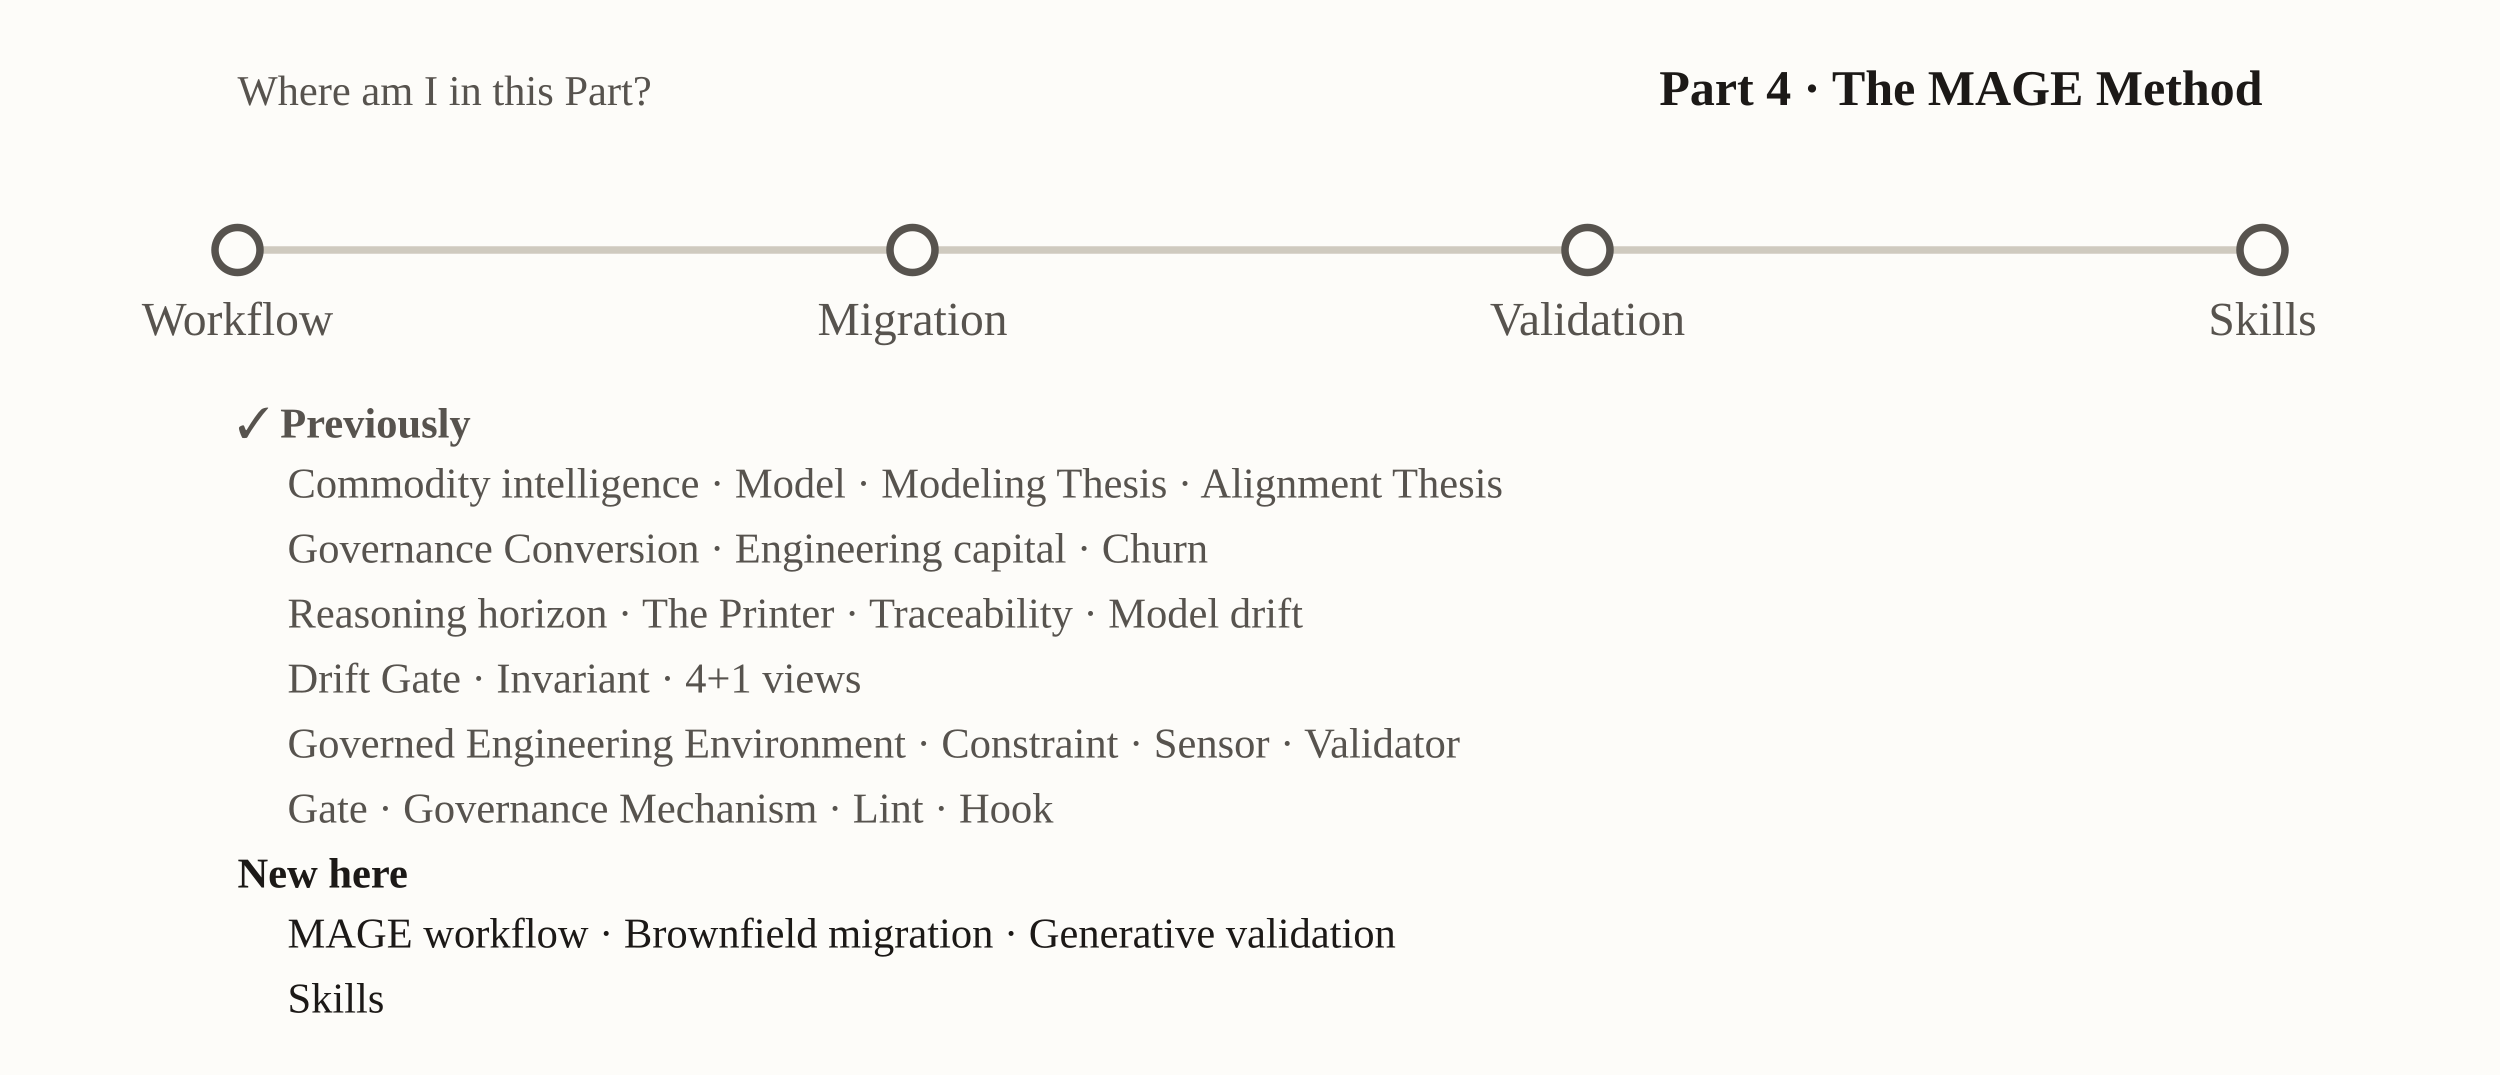
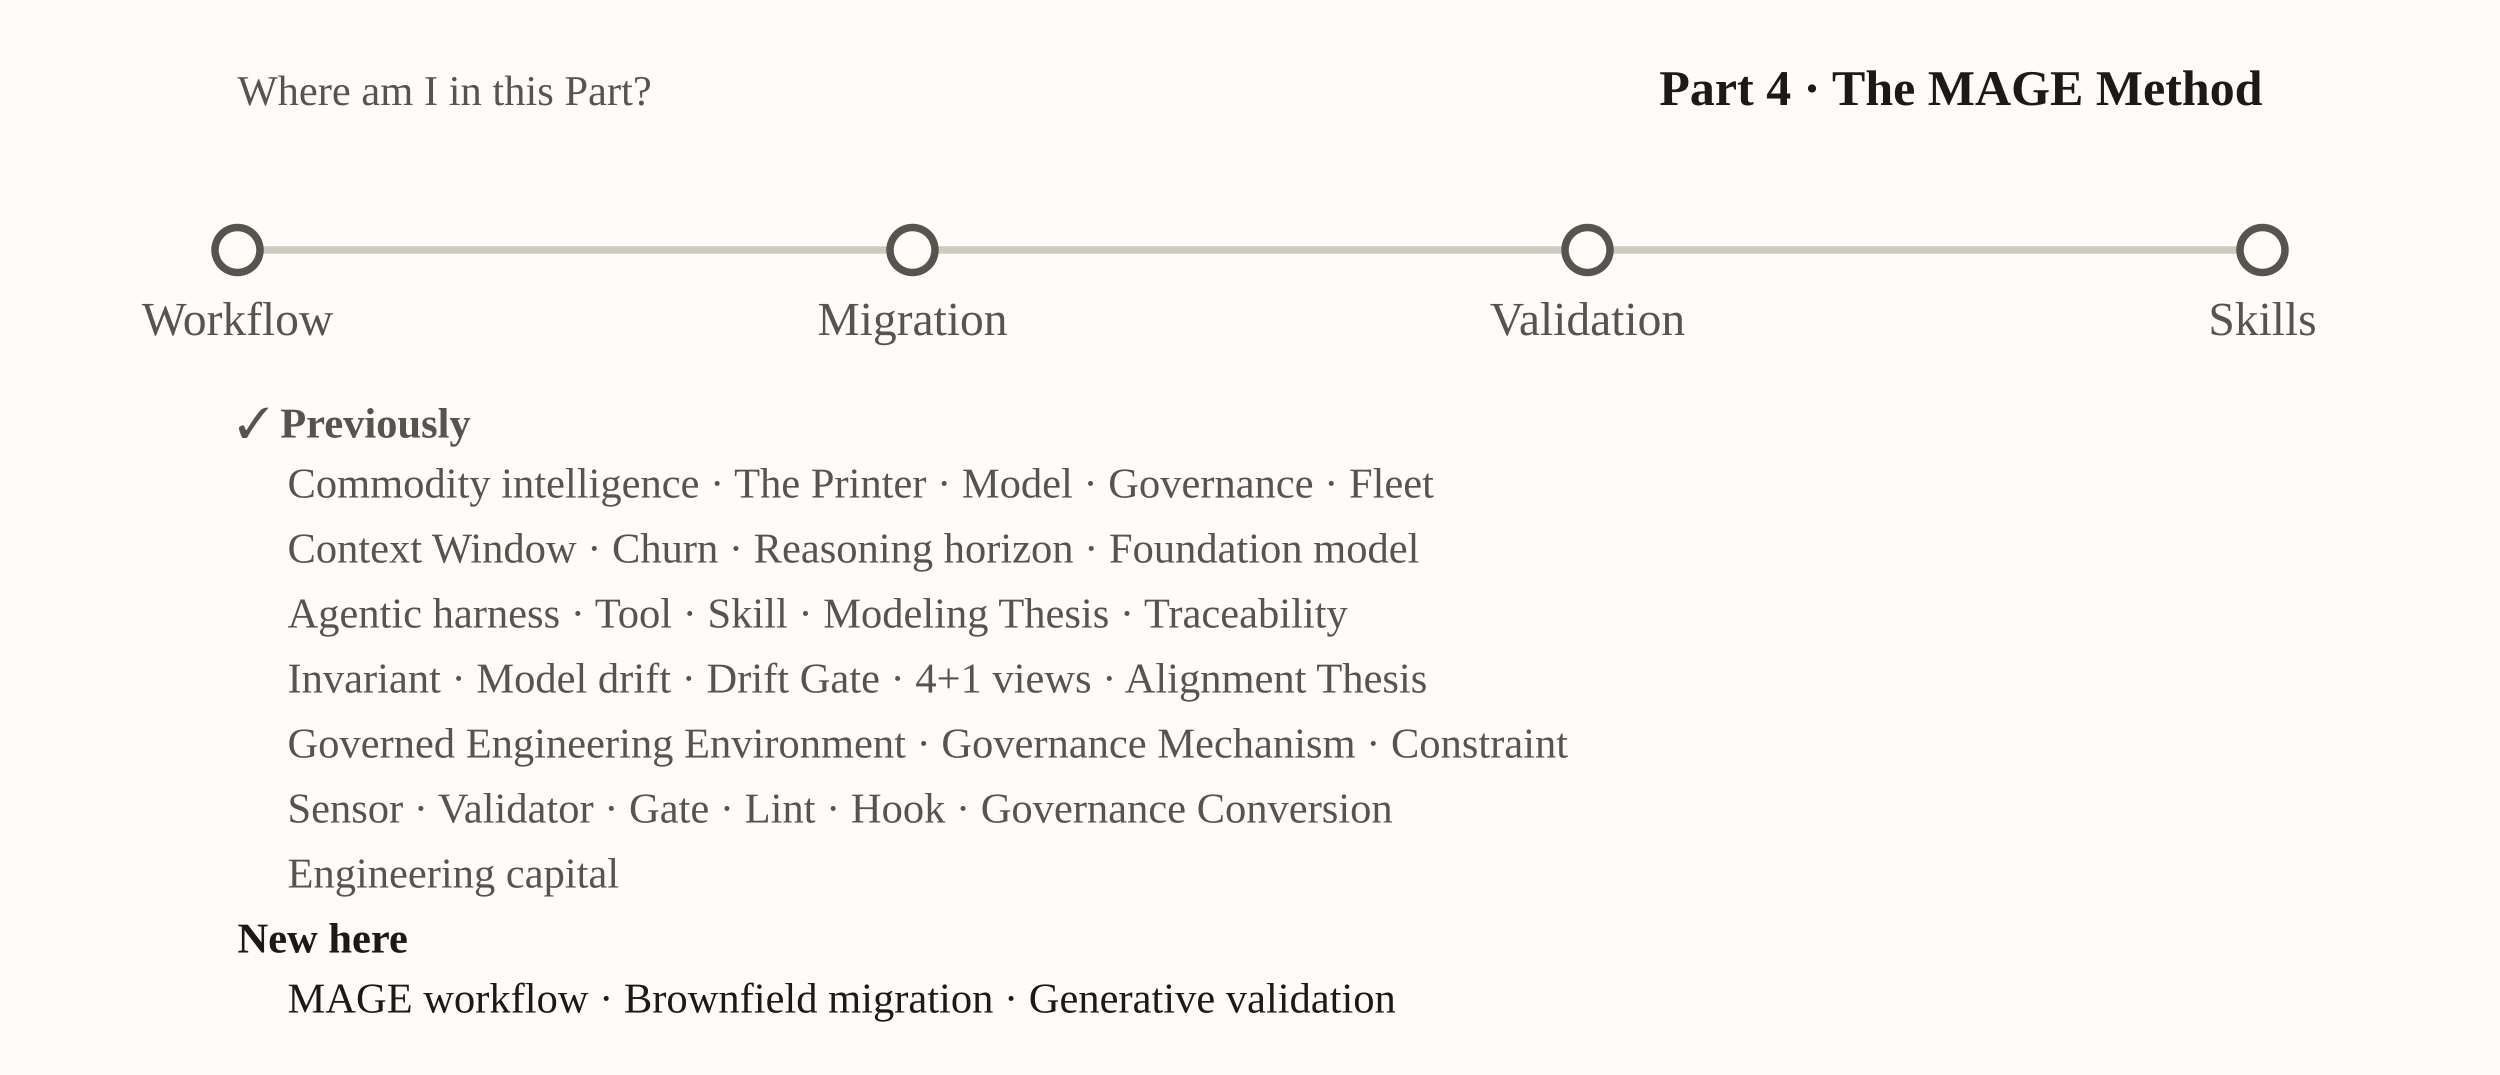
<svg xmlns="http://www.w3.org/2000/svg" viewBox="0 0 1000 430" font-family="Georgia, 'Times New Roman', serif" role="img" aria-label="nav-local-p4">
  <rect x="0" y="0" width="1000" height="430" fill="#fdfcf9" />
  <text x="95" y="42" font-size="17" fill="#57534e">Where am I in this Part?</text>
  <text x="905" y="42" text-anchor="end" font-size="20" font-weight="bold" fill="#1c1917">Part 4 · The MAGE Method</text>
  <line x1="95.0" y1="100" x2="905.0" y2="100" stroke="#cfcabf" stroke-width="3" />
  <circle cx="95.0" cy="100" r="9" fill="#fdfcf9" stroke="#57534e" stroke-width="3" />
  <text x="95.0" y="134.0" text-anchor="middle" font-size="19" font-weight="normal" fill="#57534e">Workflow</text>
  <circle cx="365.0" cy="100" r="9" fill="#fdfcf9" stroke="#57534e" stroke-width="3" />
  <text x="365.0" y="134.0" text-anchor="middle" font-size="19" font-weight="normal" fill="#57534e">Migration</text>
  <circle cx="635.0" cy="100" r="9" fill="#fdfcf9" stroke="#57534e" stroke-width="3" />
  <text x="635.0" y="134.0" text-anchor="middle" font-size="19" font-weight="normal" fill="#57534e">Validation</text>
  <circle cx="905.0" cy="100" r="9" fill="#fdfcf9" stroke="#57534e" stroke-width="3" />
  <text x="905.0" y="134.0" text-anchor="middle" font-size="19" font-weight="normal" fill="#57534e">Skills</text>
  <text x="95" y="175" font-size="17" font-weight="bold" fill="#57534e">✓ Previously</text>
-   <text x="115" y="199" font-size="17" fill="#57534e">Commodity intelligence · Model · Modeling Thesis · Alignment Thesis</text>
-   <text x="115" y="225" font-size="17" fill="#57534e">Governance Conversion · Engineering capital · Churn</text>
-   <text x="115" y="251" font-size="17" fill="#57534e">Reasoning horizon · The Printer · Traceability · Model drift</text>
-   <text x="115" y="277" font-size="17" fill="#57534e">Drift Gate · Invariant · 4+1 views</text>
-   <text x="115" y="303" font-size="17" fill="#57534e">Governed Engineering Environment · Constraint · Sensor · Validator</text>
-   <text x="115" y="329" font-size="17" fill="#57534e">Gate · Governance Mechanism · Lint · Hook</text>
-   <text x="95" y="355" font-size="17" font-weight="bold" fill="#1c1917">New here</text>
-   <text x="115" y="379" font-size="17" fill="#1c1917">MAGE workflow · Brownfield migration · Generative validation</text>
-   <text x="115" y="405" font-size="17" fill="#1c1917">Skills</text>
+   <text x="115" y="199" font-size="17" fill="#57534e">Commodity intelligence · The Printer · Model · Governance · Fleet</text>
+   <text x="115" y="225" font-size="17" fill="#57534e">Context Window · Churn · Reasoning horizon · Foundation model</text>
+   <text x="115" y="251" font-size="17" fill="#57534e">Agentic harness · Tool · Skill · Modeling Thesis · Traceability</text>
+   <text x="115" y="277" font-size="17" fill="#57534e">Invariant · Model drift · Drift Gate · 4+1 views · Alignment Thesis</text>
+   <text x="115" y="303" font-size="17" fill="#57534e">Governed Engineering Environment · Governance Mechanism · Constraint</text>
+   <text x="115" y="329" font-size="17" fill="#57534e">Sensor · Validator · Gate · Lint · Hook · Governance Conversion</text>
+   <text x="115" y="355" font-size="17" fill="#57534e">Engineering capital</text>
+   <text x="95" y="381" font-size="17" font-weight="bold" fill="#1c1917">New here</text>
+   <text x="115" y="405" font-size="17" fill="#1c1917">MAGE workflow · Brownfield migration · Generative validation</text>
</svg>
